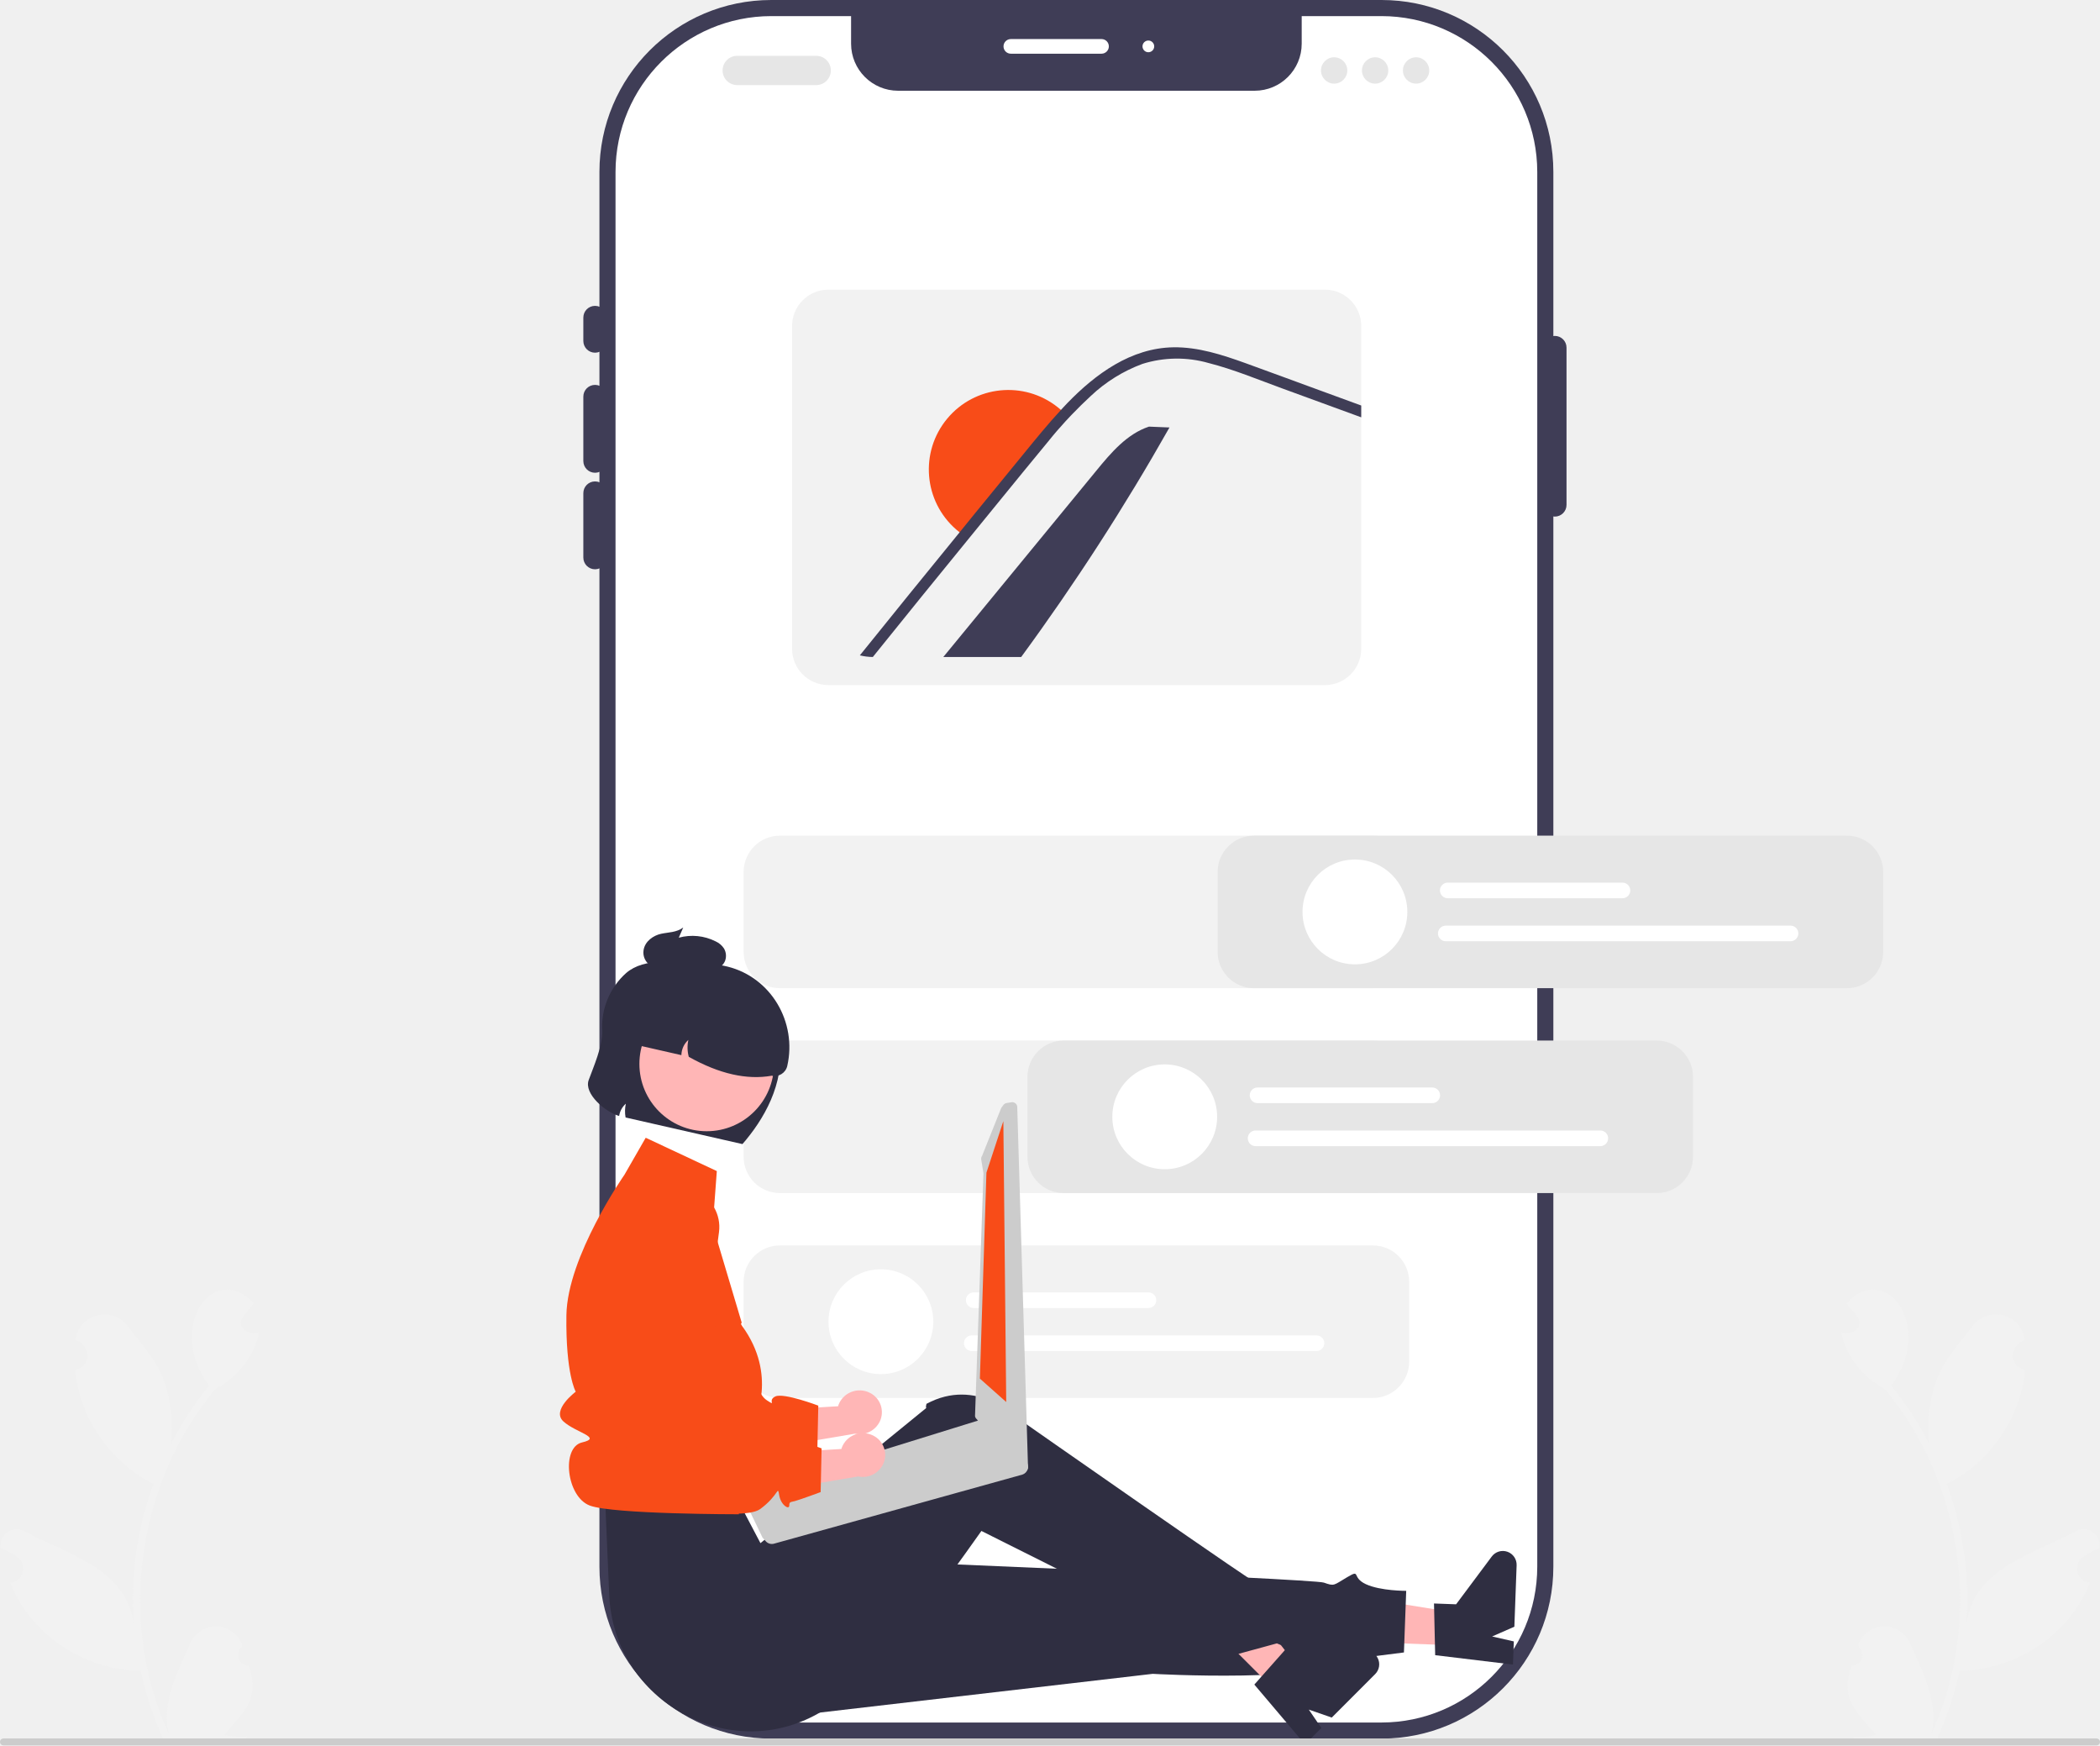
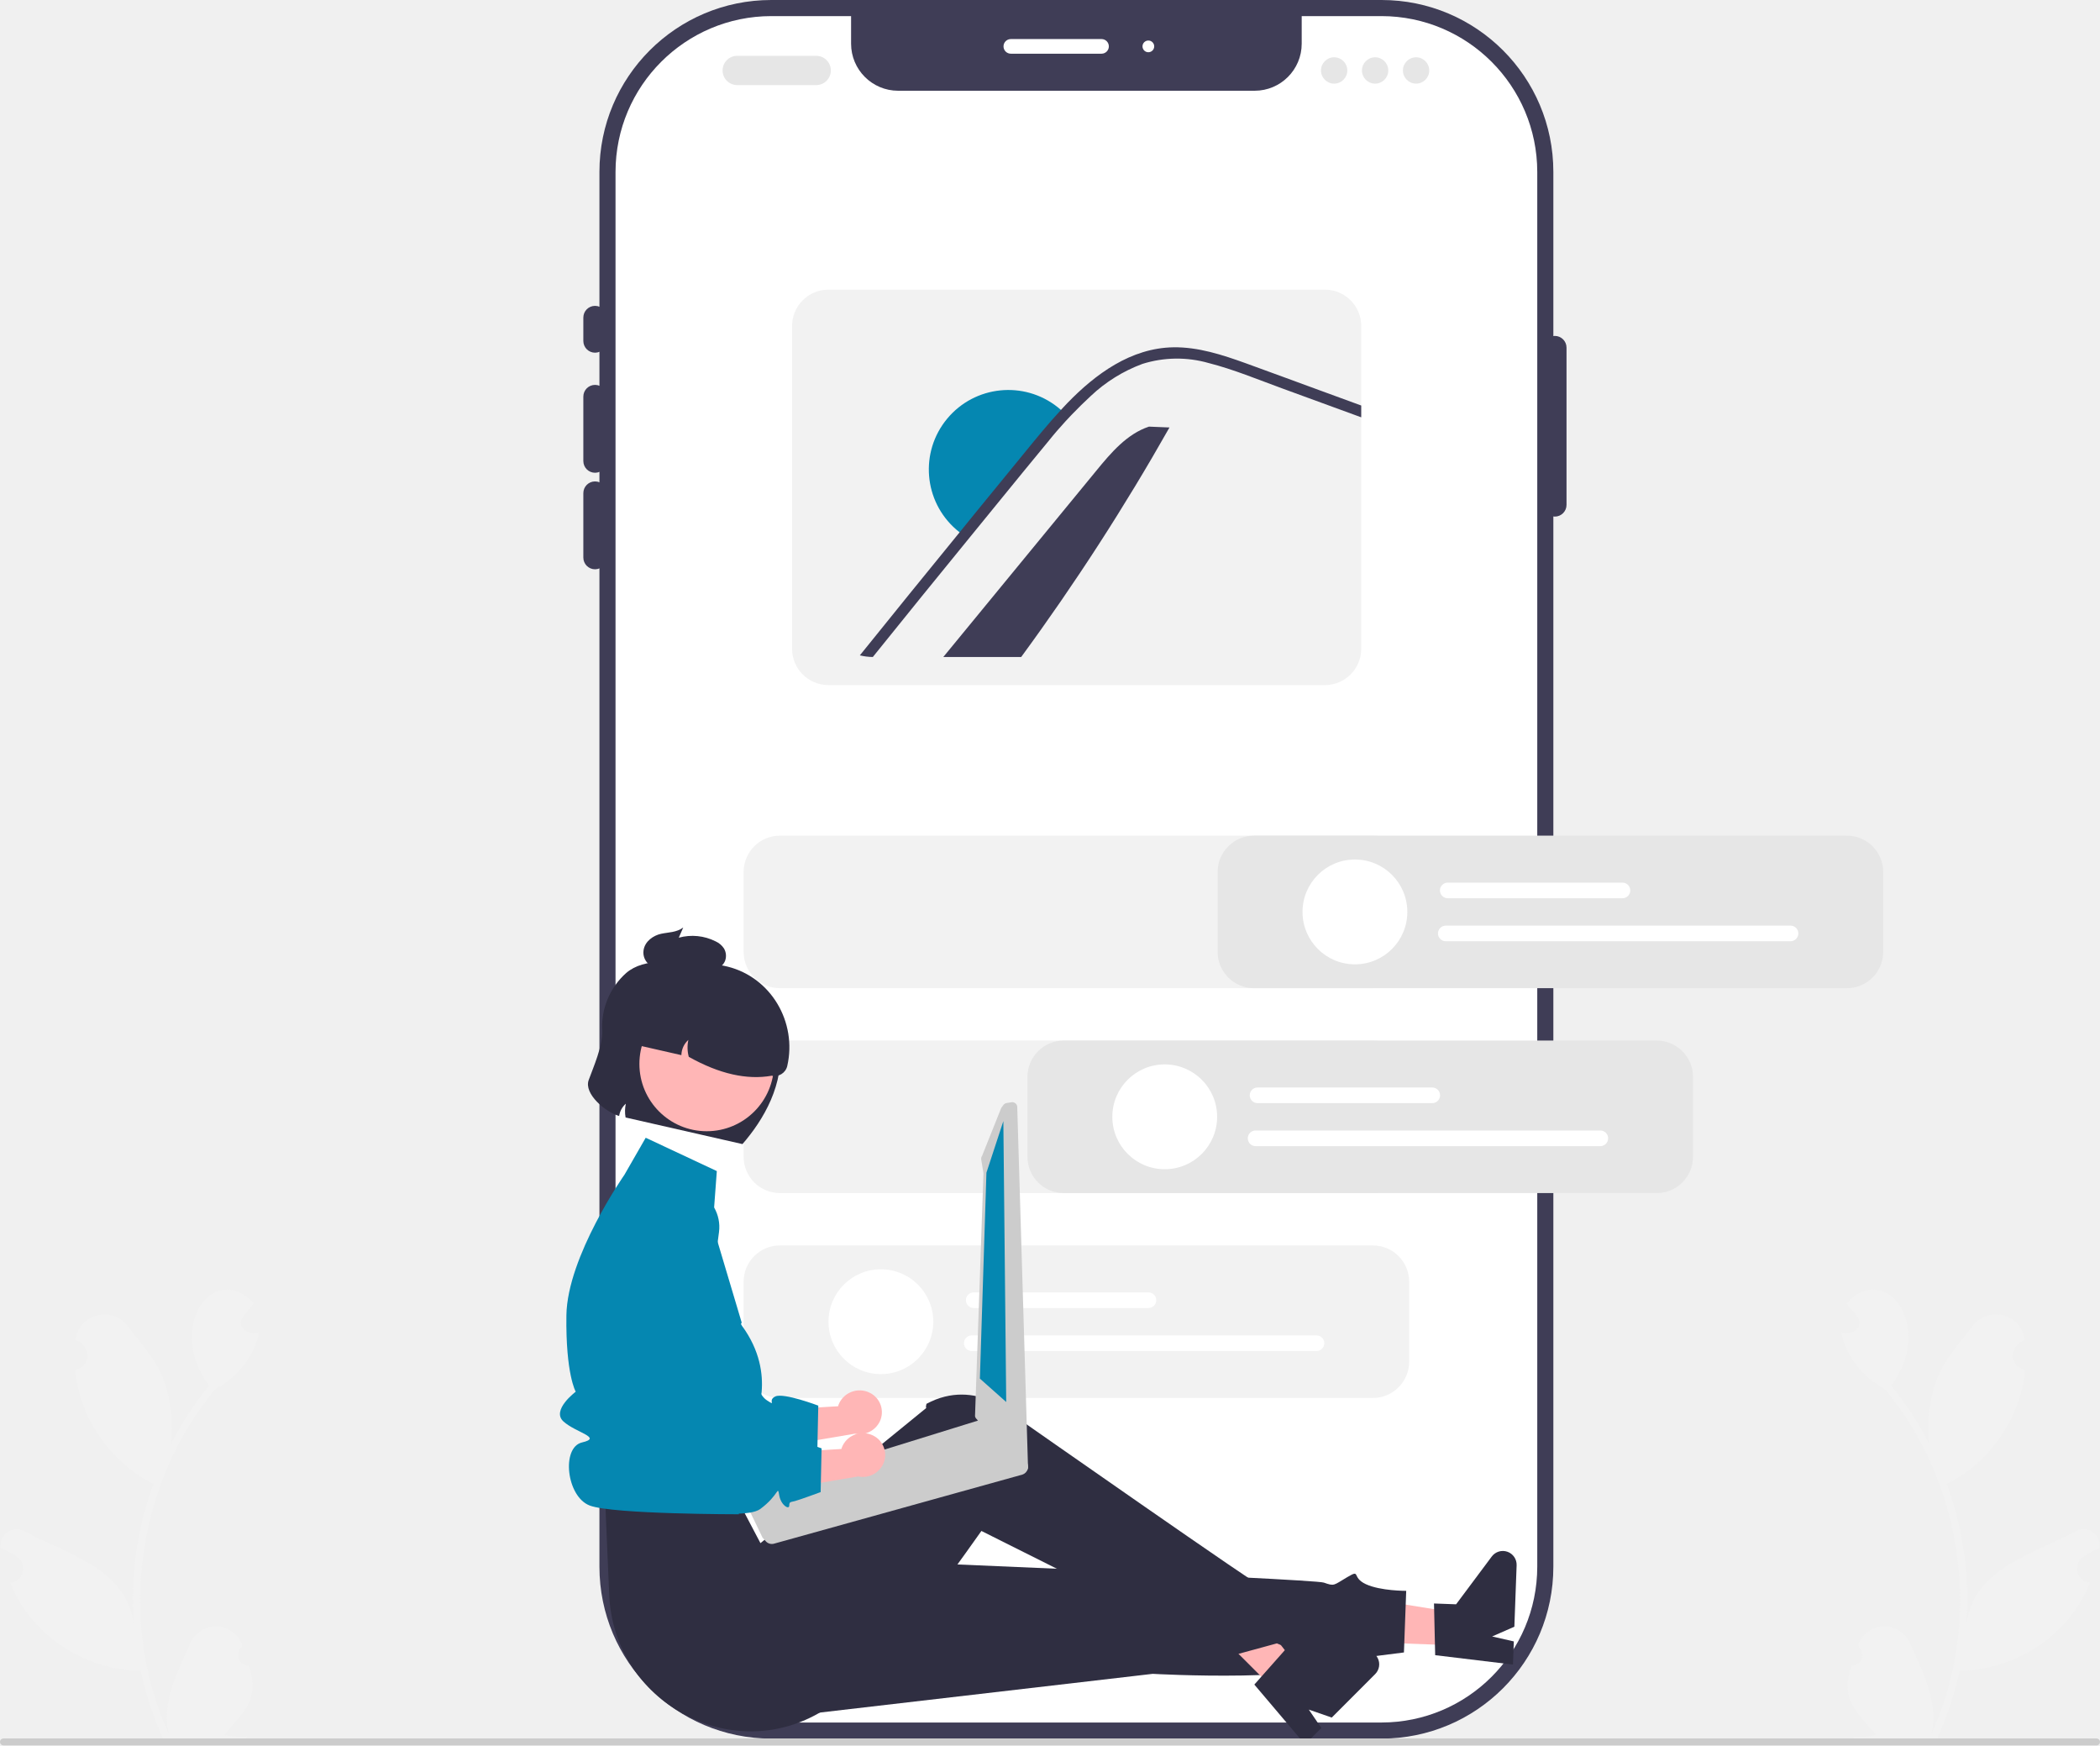
<svg xmlns="http://www.w3.org/2000/svg" data-name="Layer 1" width="717.67" height="596.329" viewBox="0 0 717.67 596.329">
  <rect x="204.855" width="326" height="594" rx="58.728" fill="#3f3d56" />
  <path d="M766.52,210.568v476.54a53.292,53.292,0,0,1-53.23,53.23h-208.54a53.292,53.292,0,0,1-53.23-53.23v-476.54a53.292,53.292,0,0,1,53.23-53.23h27.27v9.42a16.081,16.081,0,0,0,16.08,16.08h121.84a16.081,16.081,0,0,0,16.08-16.08v-9.42h27.27A53.292,53.292,0,0,1,766.52,210.568Z" transform="translate(-241.165 -151.8354)" fill="#fff" />
  <path d="M444.52,272.335a4.005,4.005,0,0,1-4-4v-8a4,4,0,0,1,8,0v8A4.005,4.005,0,0,1,444.52,272.335Z" transform="translate(-241.165 -151.8354)" fill="#3f3d56" />
  <path d="M444.52,313.357a4.005,4.005,0,0,1-4-4V287.335a4,4,0,0,1,8,0v22.021A4.005,4.005,0,0,1,444.52,313.357Z" transform="translate(-241.165 -151.8354)" fill="#3f3d56" />
  <path d="M444.52,346.335a4.005,4.005,0,0,1-4-4V320.314a4,4,0,0,1,8,0v22.021A4.005,4.005,0,0,1,444.52,346.335Z" transform="translate(-241.165 -151.8354)" fill="#3f3d56" />
  <path d="M772.52,328.335a4.005,4.005,0,0,1-4-4V270.602a4,4,0,0,1,8,0v53.733A4.005,4.005,0,0,1,772.52,328.335Z" transform="translate(-241.165 -151.8354)" fill="#3f3d56" />
  <path d="M617.612,170.181h-31a2.5,2.5,0,0,1,0-5h31a2.5,2.5,0,0,1,0,5Z" transform="translate(-241.165 -151.8354)" fill="#fff" />
  <circle cx="392.447" cy="15.846" r="2" fill="#fff" />
  <path d="M873.917,720.853a3.564,3.564,0,0,0,2.524-6.201c-.093-.356-.16-.612-.253-.968a9.575,9.575,0,0,1,17.749-.336c4.318,9.846,9.881,20.028,7.267,30.943,17.594-38.227,11.037-85.508-15.81-117.8-7.374-3.971-13.387-11.093-15.014-19.414,3.642,1.195,8.14-1.8,5.374-5.598-1.197-1.45-2.405-2.889-3.602-4.339,13.65-14.818,30.301,8.108,15.31,28.074a114.265,114.265,0,0,1,13.024,19.951,48.043,48.043,0,0,1,2.656-22.342c2.682-6.649,7.775-12.276,12.252-18.044,5.443-7.029,16.813-3.918,17.639,4.928-5.069,1.72-5.659,9.071.166,10.02-1.367,16.483-11.982,31.721-26.732,39.085a114.71,114.71,0,0,1,6.725,47.885c2.435-19.011,22.771-23.812,36.944-31.494a5.549,5.549,0,0,1,8.516,5.54,32.051,32.051,0,0,0-5.589,3.017,4.844,4.844,0,0,0,2.335,8.821c-7.011,17.839-25.462,29.949-44.529,30.064a117.929,117.929,0,0,1-7.701,23.201l-28.298.269c-.104-.313-.199-.637-.293-.951a32.153,32.153,0,0,0,7.826-.541c-7.008-8.139-12.407-12.274-8.483-23.767Z" transform="translate(-241.165 -151.8354)" fill="#f2f2f2" />
  <path d="M326.162,720.853a3.564,3.564,0,0,1-2.524-6.201c.093-.356.16-.612.253-.968a9.575,9.575,0,0,0-17.749-.336c-4.318,9.846-9.881,20.028-7.267,30.943-17.594-38.227-11.037-85.508,15.81-117.8,7.374-3.971,13.387-11.093,15.014-19.414-3.642,1.195-8.14-1.8-5.374-5.598,1.197-1.45,2.405-2.889,3.602-4.339-13.65-14.818-30.301,8.108-15.31,28.074a114.265,114.265,0,0,0-13.024,19.951,48.043,48.043,0,0,0-2.656-22.342c-2.682-6.649-7.775-12.276-12.252-18.044-5.443-7.029-16.813-3.918-17.639,4.928,5.069,1.72,5.659,9.071-.166,10.02,1.367,16.483,11.982,31.721,26.732,39.085a114.71,114.71,0,0,0-6.725,47.885c-2.435-19.011-22.771-23.812-36.944-31.494a5.549,5.549,0,0,0-8.516,5.54,32.051,32.051,0,0,1,5.589,3.017,4.844,4.844,0,0,1-2.335,8.821c7.011,17.839,25.462,29.949,44.529,30.064a117.929,117.929,0,0,0,7.701,23.201l28.298.269c.104-.313.199-.637.293-.951a32.153,32.153,0,0,1-7.826-.541c7.008-8.139,12.407-12.274,8.483-23.767Z" transform="translate(-241.165 -151.8354)" fill="#f2f2f2" />
  <path d="M520.106,180.908h-27a5,5,0,0,1,0-10h27a5,5,0,0,1,0,10Z" transform="translate(-241.165 -151.8354)" fill="#e6e6e6" />
  <circle cx="455.941" cy="24.073" r="4.5" fill="#e6e6e6" />
  <circle cx="469.941" cy="24.073" r="4.5" fill="#e6e6e6" />
  <circle cx="483.941" cy="24.073" r="4.5" fill="#e6e6e6" />
  <path d="M693.959,250.793h-169.7a12.417,12.417,0,0,0-12.4,12.4v110.31a12.417,12.417,0,0,0,12.4,12.4h169.7a12.411,12.411,0,0,0,12.4-12.4v-110.31A12.411,12.411,0,0,0,693.959,250.793Z" transform="translate(-241.165 -151.8354)" fill="#f2f2f2" />
  <path d="M640.832,297.884a791.404,791.404,0,0,1-50.682,78.42H563.538q26.146-31.853,52.332-63.706c5.008-6.114,10.443-12.52,17.955-15.005Z" transform="translate(-241.165 -151.8354)" fill="#3f3d56" />
-   <path d="M605.466,293.536c-2.776,2.892-5.435,5.901-7.939,9.026-5.513,6.638-10.948,13.335-16.402,20.013-3.397,4.154-6.794,8.308-10.152,12.462a24.789,24.789,0,0,1-3.028-2.29A27.161,27.161,0,0,1,602.651,290.974,25.035,25.035,0,0,1,605.466,293.536Z" transform="translate(-241.165 -151.8354)" fill="#f84c18" />
+   <path d="M605.466,293.536c-2.776,2.892-5.435,5.901-7.939,9.026-5.513,6.638-10.948,13.335-16.402,20.013-3.397,4.154-6.794,8.308-10.152,12.462a24.789,24.789,0,0,1-3.028-2.29A27.161,27.161,0,0,1,602.651,290.974,25.035,25.035,0,0,1,605.466,293.536Z" transform="translate(-241.165 -151.8354)" fill="#0587B1" />
  <path d="M706.359,290.382v4.03l-1.8-.66-25.33-9.26c-8.25-3.01-16.48-6.45-25-8.62a39.402,39.402,0,0,0-22.64.29,51.95,51.95,0,0,0-17.64,10.95c-2.25,2.08-4.43,4.21-6.54,6.42-.69.73-1.38,1.46-2.06,2.19-2.04,2.22-4.01,4.49-5.88,6.84-5.51,6.64-10.95,13.34-16.4,20.01-3.4,4.16-6.8,8.31-10.16,12.46q-16.83,20.595-33.46,41.27a19.537,19.537,0,0,1-4.43-.56q16.965-21.075,34.09-42.04.39-.48.78-.96c1.34-1.67,2.71-3.35,4.07-5.02q8.535-10.455,17.08-20.89c4.14-5.06,8.25-10.14,12.71-14.94.27-.31.55-.61.84-.92.43-.46.86-.91,1.3-1.38,9.69-10.01,21.78-18.86,36.26-19.1,8.52-.13,16.75,2.57,24.67,5.42,8.53,3.09,17.03,6.23,25.55,9.35Z" transform="translate(-241.165 -151.8354)" fill="#3f3d56" />
  <path d="M710.35,629.454H507.691a12.413,12.413,0,0,1-12.399-12.399V589.742a12.413,12.413,0,0,1,12.399-12.399H710.35a12.413,12.413,0,0,1,12.399,12.399v27.313A12.413,12.413,0,0,1,710.35,629.454Z" transform="translate(-241.165 -151.8354)" fill="#f2f2f2" />
  <path d="M710.35,489.454H507.691a12.413,12.413,0,0,1-12.399-12.399V449.742a12.413,12.413,0,0,1,12.399-12.399H710.35a12.413,12.413,0,0,1,12.399,12.399v27.313A12.413,12.413,0,0,1,710.35,489.454Z" transform="translate(-241.165 -151.8354)" fill="#f2f2f2" />
  <path d="M710.35,559.454H507.691a12.413,12.413,0,0,1-12.399-12.399V519.742a12.413,12.413,0,0,1,12.399-12.399H710.35a12.413,12.413,0,0,1,12.399,12.399v27.313A12.413,12.413,0,0,1,710.35,559.454Z" transform="translate(-241.165 -151.8354)" fill="#f2f2f2" />
  <path d="M633.641,598.724H573.93a2.671,2.671,0,0,1,0-5.342H633.641a2.671,2.671,0,0,1,0,5.342Z" transform="translate(-241.165 -151.8354)" fill="#fff" />
  <path d="M691.072,613.415H573.262a2.671,2.671,0,0,1,0-5.342h117.81a2.671,2.671,0,0,1,0,5.342Z" transform="translate(-241.165 -151.8354)" fill="#fff" />
  <circle cx="301.042" cy="451.563" r="17.909" fill="#fff" />
  <path d="M538.216,627.589a7.744,7.744,0,0,0-10.203,3.547,7.431,7.431,0,0,0-.44,1.147l-26.969,1.612-3.997,13.972,36.706-6.202a7.723,7.723,0,0,0,8.487-4.106A7.391,7.391,0,0,0,538.4,627.676Q538.309,627.631,538.216,627.589Z" transform="translate(-241.165 -151.8354)" fill="#ffb6b6" />
-   <path d="M478.687,558.67l0,0a13.373,13.373,0,0,0-18.045,9.162l-7.415,29.943,1.395,52.384s38.702,7.426,45.199,2.653,5.887-8.327,6.497-4.774,3.399,5.045,3.437,3.631.354-1.172,1.973-1.598,8.765-3.06,8.765-3.06l.32-14.935s-11.814-4.479-14.68-3.142.61,3.554-2.866,1.336-3.856-9.216-4.45-2.909-2.334,7.482-4.94,4.677-14.681-1.013-14.681-1.013l7.683-58.23A13.373,13.373,0,0,0,478.687,558.67Z" transform="translate(-241.165 -151.8354)" fill="#f84c18" />
+   <path d="M478.687,558.67l0,0a13.373,13.373,0,0,0-18.045,9.162l-7.415,29.943,1.395,52.384s38.702,7.426,45.199,2.653,5.887-8.327,6.497-4.774,3.399,5.045,3.437,3.631.354-1.172,1.973-1.598,8.765-3.06,8.765-3.06l.32-14.935s-11.814-4.479-14.68-3.142.61,3.554-2.866,1.336-3.856-9.216-4.45-2.909-2.334,7.482-4.94,4.677-14.681-1.013-14.681-1.013l7.683-58.23A13.373,13.373,0,0,0,478.687,558.67Z" transform="translate(-241.165 -151.8354)" fill="#0587B1" />
  <polygon points="498.157 562.178 498.564 551.148 456.212 544.329 455.612 560.608 498.157 562.178" fill="#ffb6b6" />
  <path d="M731.634,717.334l-.402-17.661,7.55.279,12.189-16.327a4.719,4.719,0,0,1,8.498,2.997l-.774,20.98-7.602,3.341,7.416,1.687-.292,7.91Z" transform="translate(-241.165 -151.8354)" fill="#2f2e41" />
  <path d="M500.963,739.308,635.106,723.709s57.927,3.346,71.519-5.496l14.332-1.809.777-21.053s-8.764.065-13.803-2.283-1.537-5.221-6.341-2.396-4.297,3.164-8.011,1.866-174.05-8.261-174.05-8.261Z" transform="translate(-241.165 -151.8354)" fill="#2f2e41" />
  <polygon points="436.563 578.337 444.363 570.527 417.953 536.724 406.441 548.25 436.563 578.337" fill="#ffb6b6" />
  <path d="M669.833,727.378l11.717-13.22,5.345,5.339,20.04-3.679a4.719,4.719,0,0,1,4.192,7.977l-14.836,14.854-7.845-2.721,4.289,6.281-5.594,5.6Z" transform="translate(-241.165 -151.8354)" fill="#2f2e41" />
  <path d="M448.039,665.843l1.334,31c1.57,36.493,41.759,58.581,72.923,39.527q.862-.527,1.729-1.091s11.814-3.173,11.456-8.197,2.528-7.47,5.082-6.1S576.558,674.89,576.558,674.89s69.482,34.659,84.81,42.818l16.173-4.407s6.087,2.875,3.894-1.283-2.586-2.167-3.26-6.697-2.397-10.147-3.442-9.911-85.957-59.195-85.957-59.195-13.833-14-30.993-4.756c-.357,1.358-.052,1.405-.052,1.405l-56.684,46.189-8.009-15.211Z" transform="translate(-241.165 -151.8354)" fill="#2f2e41" />
-   <path d="M486.138,551.94l-24.304-11.39-7.276,12.661s-19.542,27.887-19.825,48.005,3.185,26.101,3.185,26.101-8.426,6.299-4.213,10.15,13.54,5.512,6.376,7.181-5.348,18.569,2.652,21.569,50.964,2.974,50.964,2.974a7.651,7.651,0,0,1,1.89-7.534c3.331-3.339,6.331-.943,3.331-6.141s-8-2.198-4-9.198,3.999-9.092,3.999-9.092,8.154-15.519-4.128-32.355c-.749-1.026-.119-1.066-.119-1.066l-9.918-33.236Z" transform="translate(-241.165 -151.8354)" fill="#f84c18" />
+   <path d="M486.138,551.94l-24.304-11.39-7.276,12.661s-19.542,27.887-19.825,48.005,3.185,26.101,3.185,26.101-8.426,6.299-4.213,10.15,13.54,5.512,6.376,7.181-5.348,18.569,2.652,21.569,50.964,2.974,50.964,2.974a7.651,7.651,0,0,1,1.89-7.534c3.331-3.339,6.331-.943,3.331-6.141s-8-2.198-4-9.198,3.999-9.092,3.999-9.092,8.154-15.519-4.128-32.355c-.749-1.026-.119-1.066-.119-1.066l-9.918-33.236Z" transform="translate(-241.165 -151.8354)" fill="#0587B1" />
  <path d="M446.971,504.046c.206,5.134-3.03,12.407-4.623,16.793-1.703,4.689,5.679,10.913,10.405,12.276a6.989,6.989,0,0,1,2.289-4.197,11.967,11.967,0,0,0-.087,4.708l39.948,9.094c7.187-8.322,14.413-20.287,12.837-34.717a14.04,14.04,0,0,0-6.761-14l-20.195-11.931c-8.59-1.956-19.408-3.136-25.613,2.179A24.575,24.575,0,0,0,446.971,504.046Z" transform="translate(-241.165 -151.8354)" fill="#2f2e41" />
  <circle cx="241.514" cy="363.489" r="23" fill="#ffb6b6" />
  <path d="M455.734,503.036l-1.11,4.875,19.404,4.417a7.156,7.156,0,0,1,2.386-5.21,12.192,12.192,0,0,0,.139,5.785c10.464,5.872,19.896,7.952,28.354,6.455a4.431,4.431,0,0,0,5.304-3.337v0c3.403-14.947-5.512-30.225-20.386-33.935a27.997,27.997,0,0,0-34.09,20.949Z" transform="translate(-241.165 -151.8354)" fill="#2f2e41" />
  <path d="M467.079,470.871c2.559-.555,5.266-.421,7.579-2.154l-1.517,3.482a17.626,17.626,0,0,1,12.585,1.257,6.73,6.73,0,0,1,2.849,2.412,4.957,4.957,0,0,1,.375,4.269,4.641,4.641,0,0,1-2.718,2.581,8.963,8.963,0,0,1-3.326.348q-7.083-.165-14.166-.33a10.591,10.591,0,0,1-5.225-1.015,5.22,5.22,0,0,1-2.424-5.183C461.542,473.373,464.52,471.426,467.079,470.871Z" transform="translate(-241.165 -151.8354)" fill="#2f2e41" />
  <path d="M591.844,651.131a.981.981,0,0,0-.188-.173,2.012,2.012,0,0,0-.616-.482l-1.683-.901-11.173-12.405a2.806,2.806,0,0,0-2.098-.201l-.029.009-4.786,1.48-4.116,1.277-5.75,1.782L522.237,653.646l-25.745,7.971a2.785,2.785,0,0,0-1.829,3.448,2.898,2.898,0,0,0,.588,1.044l.819.912,1.718,1.914,3.981,8.25,1.105,1.233a2.775,2.775,0,0,0,2.866.804L590.554,655.638a2.824,2.824,0,0,0,1.29-4.507Z" transform="translate(-241.165 -151.8354)" fill="#ccc" />
  <path d="M586.808,528.426l-1.642.266a1.728,1.728,0,0,0-1.119.695l-.724,1.012-6.527,16.322a1.728,1.728,0,0,0-.297,1.288l.765,4.65-2.89,83.006a1.748,1.748,0,0,0,.647,1.084l12.673,16.952.296.235.638.5a1.756,1.756,0,0,0,1.147.365l1.077-.051a1.73,1.73,0,0,0,1.265-.645,1.704,1.704,0,0,0,.359-1.37L588.799,529.846a1.725,1.725,0,0,0-1.982-1.422Z" transform="translate(-241.165 -151.8354)" fill="#ccc" />
-   <polygon points="342.893 383.04 337.111 400.653 334.874 471.007 343.874 479.007 342.893 383.04" fill="#f84c18" />
+   <polygon points="342.893 383.04 337.111 400.653 334.874 471.007 343.874 479.007 342.893 383.04" fill="#0587B1" />
  <path d="M539.345,642.192a7.744,7.744,0,0,0-10.203,3.547,7.431,7.431,0,0,0-.44,1.147l-26.969,1.612-3.997,13.972,36.706-6.202a7.723,7.723,0,0,0,8.487-4.106,7.391,7.391,0,0,0-3.401-9.883Q539.437,642.234,539.345,642.192Z" transform="translate(-241.165 -151.8354)" fill="#ffb6b6" />
-   <path d="M479.816,573.272l0,0a13.373,13.373,0,0,0-18.045,9.162l-7.415,29.943,1.395,52.384s38.702,7.426,45.199,2.653,5.887-8.327,6.497-4.774,3.399,5.045,3.437,3.631.354-1.172,1.973-1.598,8.765-3.06,8.765-3.06l.32-14.935s-11.814-4.479-14.68-3.142.61,3.554-2.866,1.336-3.856-9.216-4.45-2.909-2.334,7.482-4.94,4.677-14.681-1.013-14.681-1.013l7.683-58.23A13.373,13.373,0,0,0,479.816,573.272Z" transform="translate(-241.165 -151.8354)" fill="#f84c18" />
+   <path d="M479.816,573.272l0,0a13.373,13.373,0,0,0-18.045,9.162l-7.415,29.943,1.395,52.384s38.702,7.426,45.199,2.653,5.887-8.327,6.497-4.774,3.399,5.045,3.437,3.631.354-1.172,1.973-1.598,8.765-3.06,8.765-3.06l.32-14.935s-11.814-4.479-14.68-3.142.61,3.554-2.866,1.336-3.856-9.216-4.45-2.909-2.334,7.482-4.94,4.677-14.681-1.013-14.681-1.013l7.683-58.23A13.373,13.373,0,0,0,479.816,573.272Z" transform="translate(-241.165 -151.8354)" fill="#0587B1" />
  <path d="M241.165,746.975a1.186,1.186,0,0,0,1.19,1.19h715.29a1.19,1.19,0,0,0,0-2.38H242.355A1.187,1.187,0,0,0,241.165,746.975Z" transform="translate(-241.165 -151.8354)" fill="#ccc" />
  <path d="M872.35,489.454H669.691a12.413,12.413,0,0,1-12.399-12.399V449.742a12.413,12.413,0,0,1,12.399-12.399H872.35a12.413,12.413,0,0,1,12.399,12.399v27.313A12.413,12.413,0,0,1,872.35,489.454Z" transform="translate(-241.165 -151.8354)" fill="#e6e6e6" />
  <path d="M795.641,458.724H735.93a2.671,2.671,0,1,1,0-5.342H795.641a2.671,2.671,0,1,1,0,5.342Z" transform="translate(-241.165 -151.8354)" fill="#fff" />
  <path d="M853.072,473.415H735.262a2.671,2.671,0,1,1,0-5.342h117.81a2.671,2.671,0,0,1,0,5.342Z" transform="translate(-241.165 -151.8354)" fill="#fff" />
  <circle cx="463.042" cy="311.563" r="17.909" fill="#fff" />
  <path d="M807.35,559.454H604.691a12.413,12.413,0,0,1-12.399-12.399V519.742a12.413,12.413,0,0,1,12.399-12.399H807.35a12.413,12.413,0,0,1,12.399,12.399v27.313A12.413,12.413,0,0,1,807.35,559.454Z" transform="translate(-241.165 -151.8354)" fill="#e6e6e6" />
  <path d="M730.641,528.724H670.93a2.671,2.671,0,1,1,0-5.342H730.641a2.671,2.671,0,0,1,0,5.342Z" transform="translate(-241.165 -151.8354)" fill="#fff" />
  <path d="M788.072,543.415H670.262a2.671,2.671,0,0,1,0-5.342h117.81a2.671,2.671,0,0,1,0,5.342Z" transform="translate(-241.165 -151.8354)" fill="#fff" />
  <circle cx="398.042" cy="381.563" r="17.909" fill="#fff" />
</svg>
